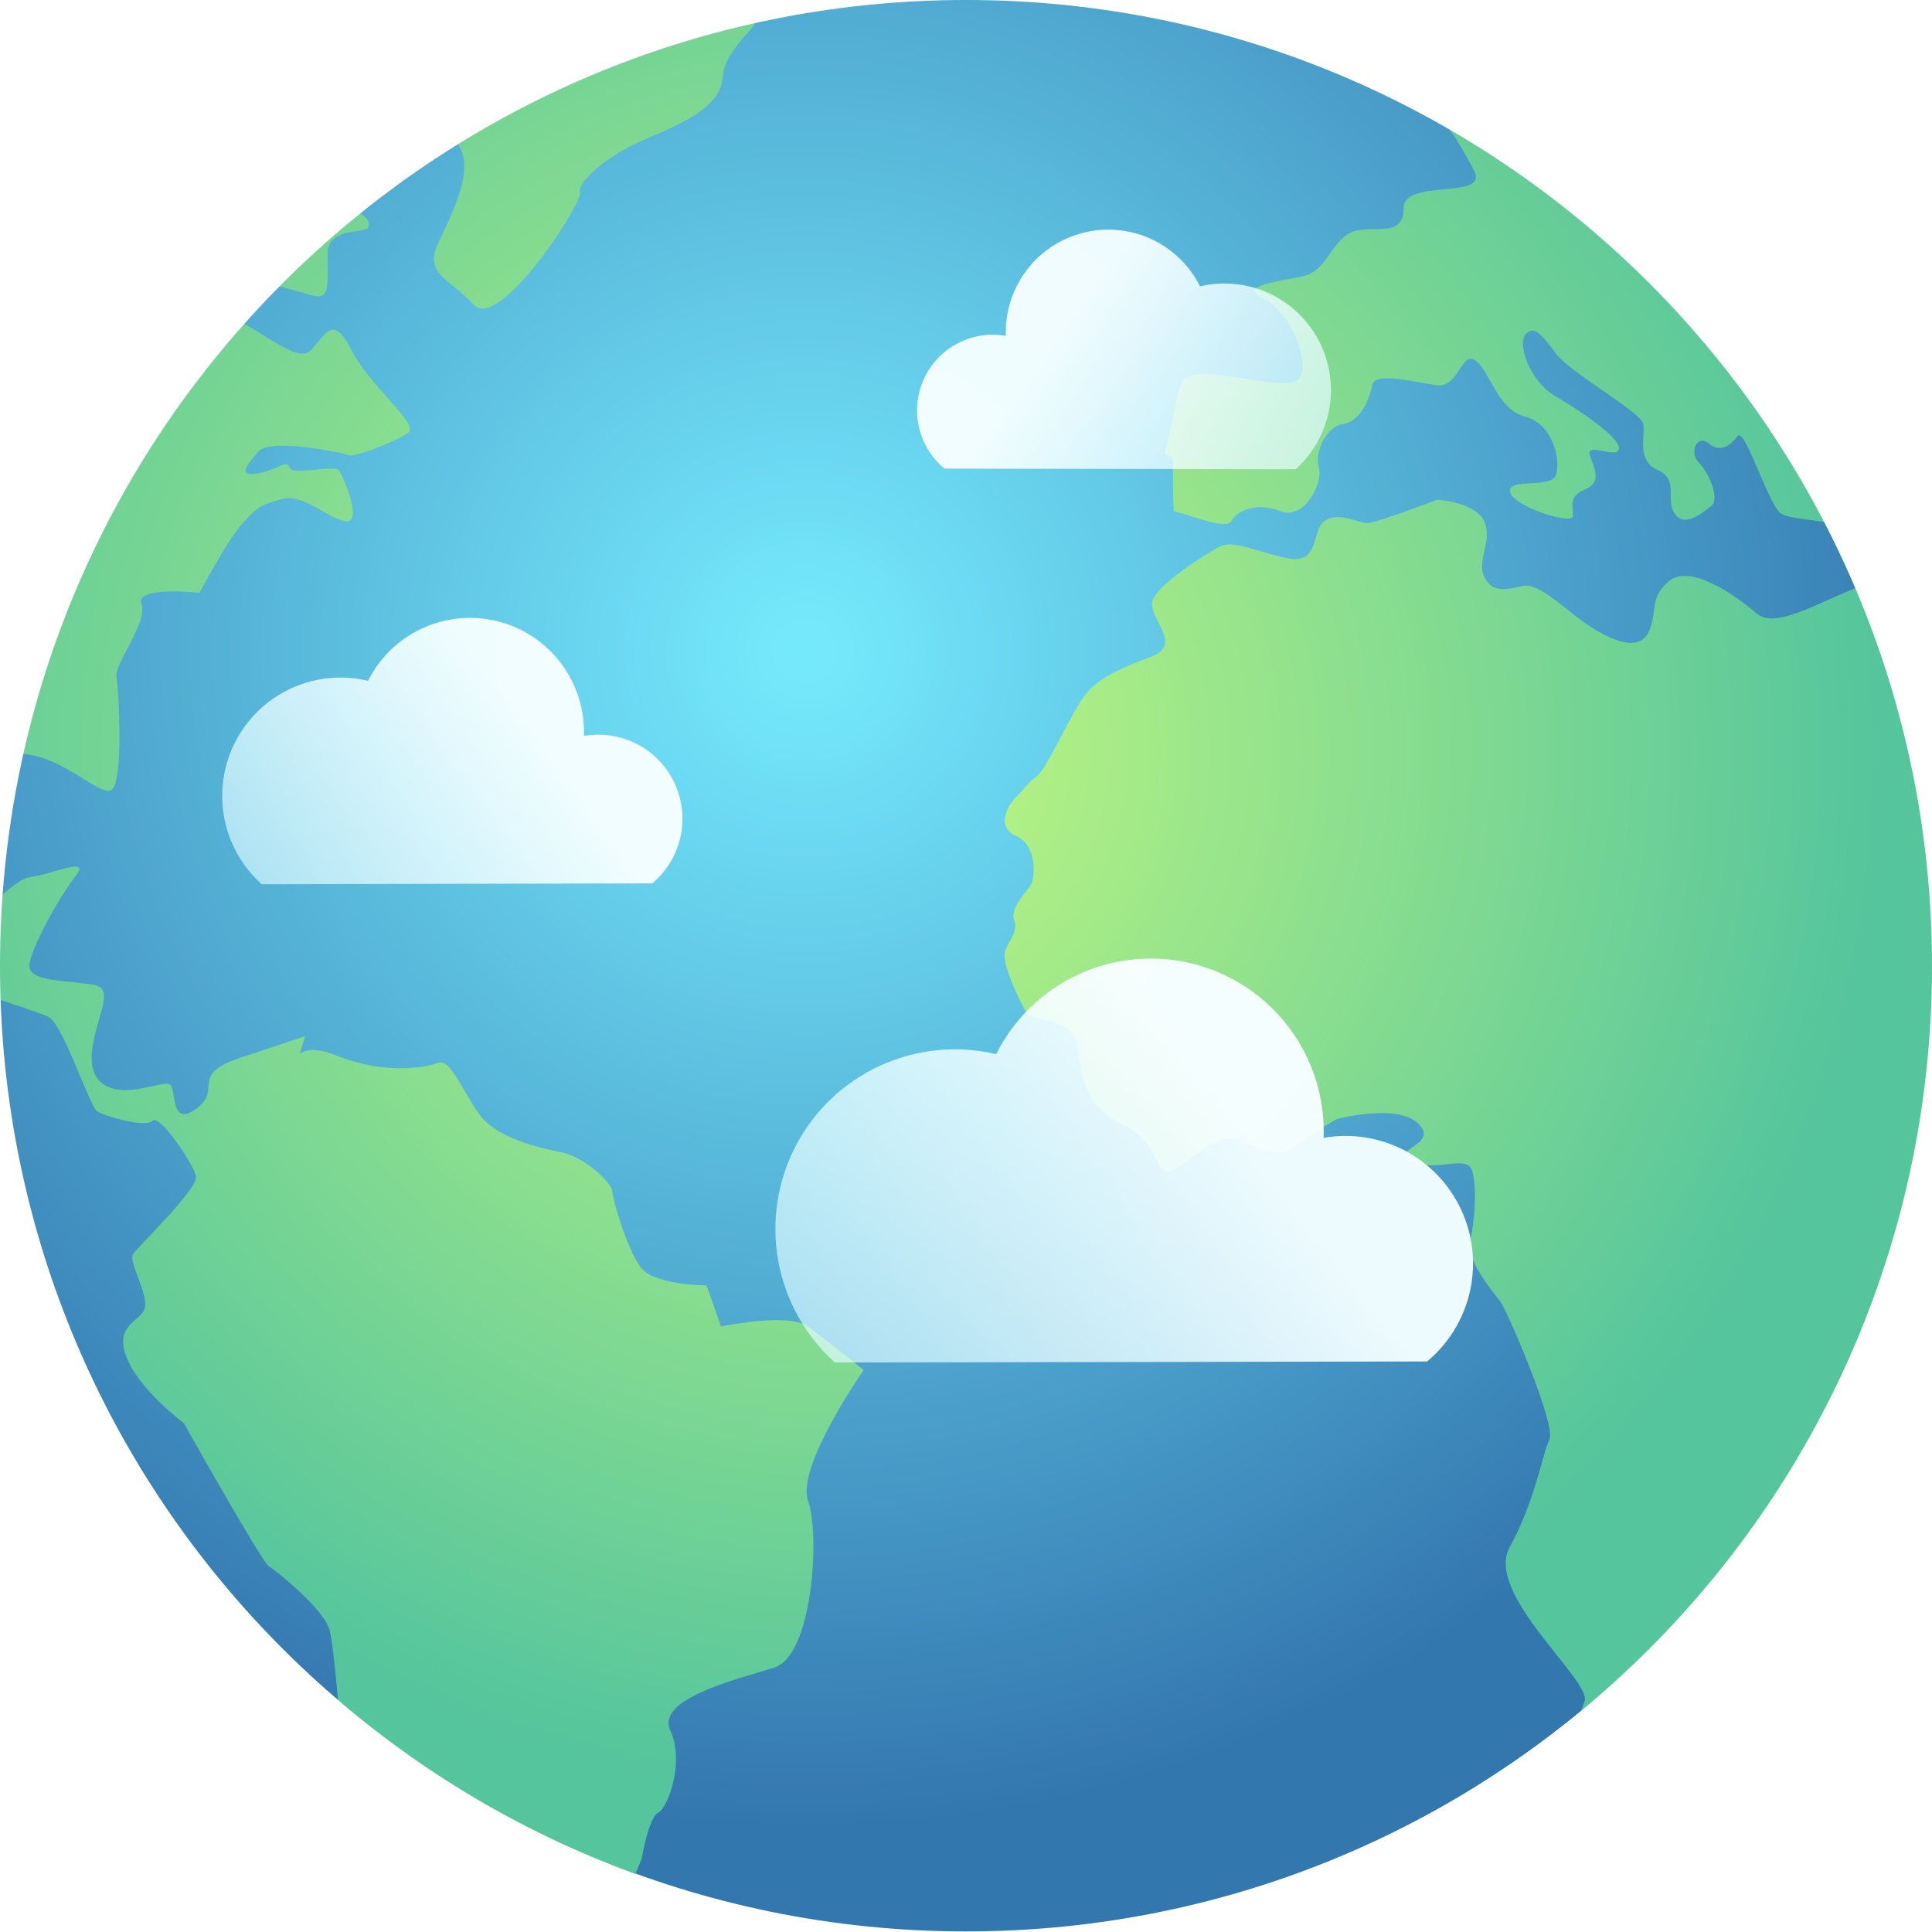
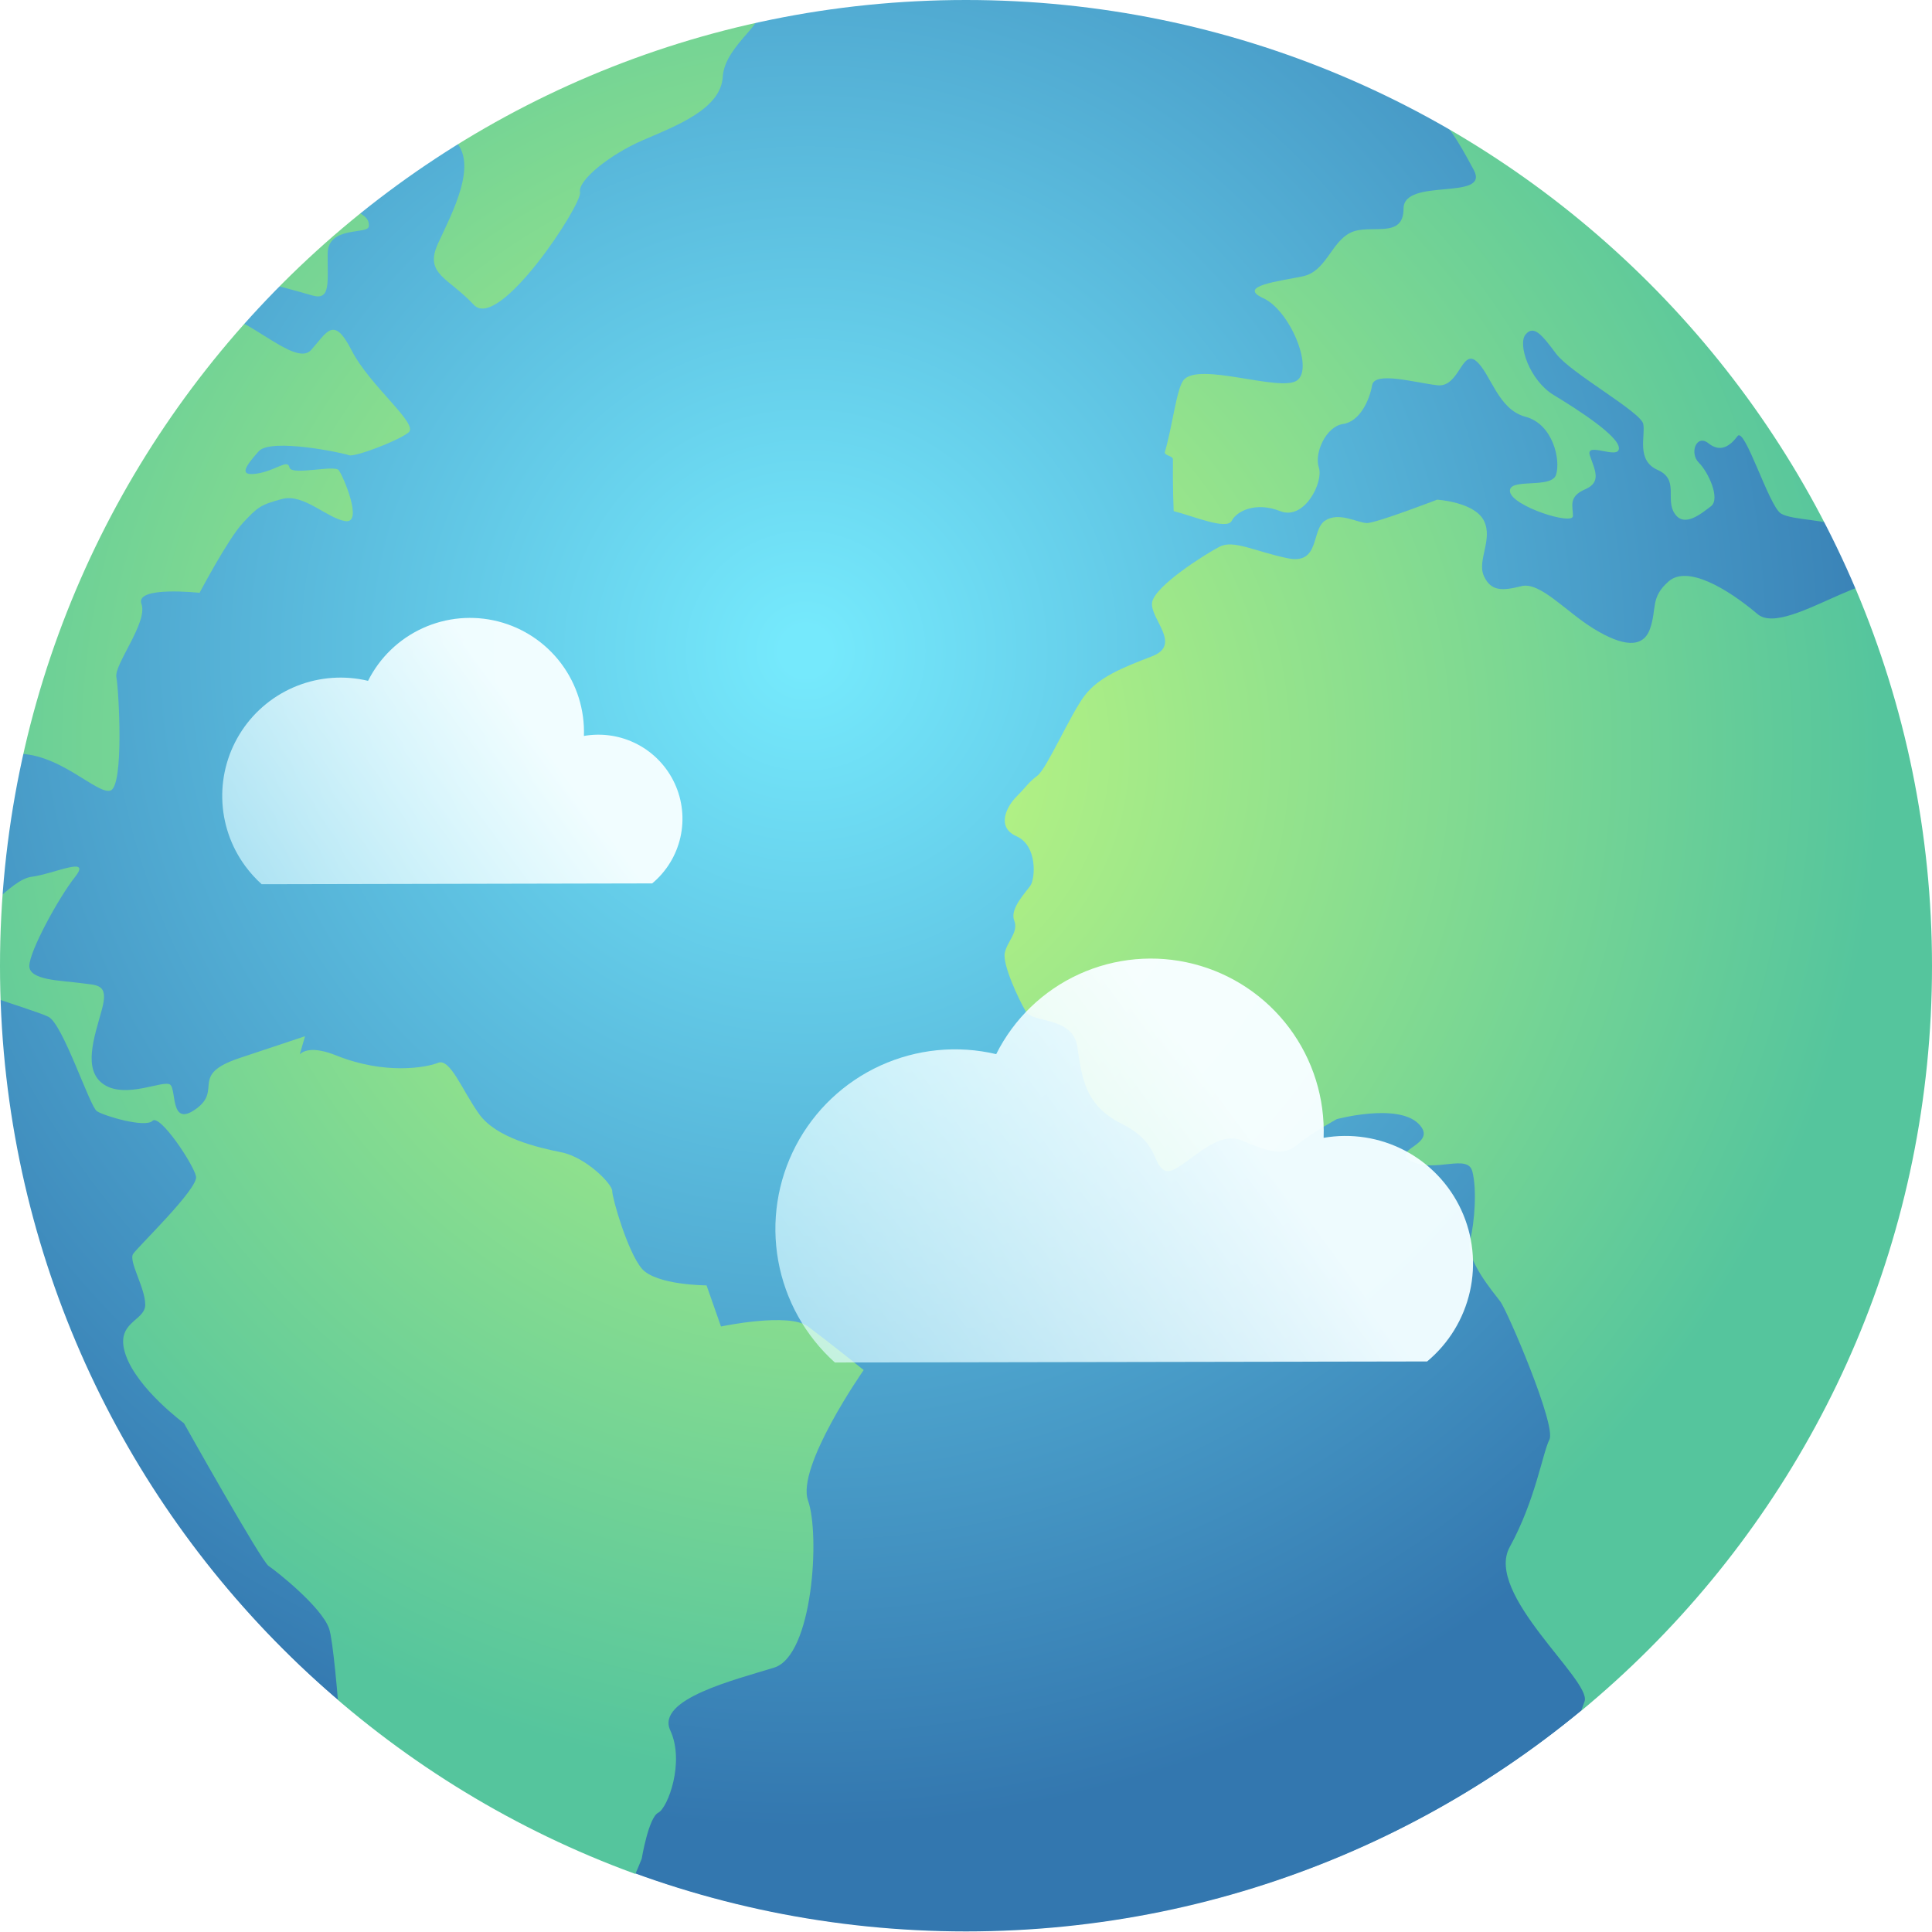
<svg xmlns="http://www.w3.org/2000/svg" width="1920" height="1920" viewBox="0 0 1920 1920" fill="none">
  <mask id="mask0_1_2" style="mask-type:alpha" maskUnits="userSpaceOnUse" x="0" y="0" width="1920" height="1920">
    <circle cx="960" cy="960" r="960" fill="#C4C4C4" />
  </mask>
  <g mask="url(#mask0_1_2)">
    <path d="M960.015 1919.43C1491.56 1919.43 1922.46 1488.47 1922.46 956.846C1922.46 425.225 1491.56 -5.74 960.015 -5.74C428.468 -5.74 -2.435 425.225 -2.435 956.846C-2.435 1488.47 428.468 1919.43 960.015 1919.43Z" fill="url(#paint0_radial_1_2)" />
-     <path d="M1166.37 507.947C1166.37 507.947 1165.33 484.057 1165.65 456.581C1165.65 452.796 1156.56 452.796 1157.65 449.096C1165.13 423.8 1169.12 387.119 1175.97 378.056C1190.31 358.811 1272.18 390.073 1289.01 378.056C1305.85 366.039 1281.79 308.306 1255.35 296.289C1228.91 284.272 1271.35 279.454 1294.6 274.636C1317.86 269.817 1322.68 240.965 1341.92 231.329C1361.16 221.692 1394.83 238.556 1394.83 207.295C1394.83 176.034 1481.4 200.068 1464.57 168.807C1447.73 137.545 1440.51 125.5 1411.66 94.239C1382.81 62.977 1387.6 10.063 1426 0.426C1464.39 -9.21 1589.45 62.977 1589.45 94.239C1589.45 125.5 1514.89 151.971 1517.3 161.579C1519.71 171.187 1558.19 175.919 1570.21 163.988C1582.22 152.058 1570.21 154.381 1589.45 161.579C1608.69 168.778 1627.93 156.761 1627.93 156.761C1627.93 156.761 1784.25 317.914 1781.84 341.976C1779.43 366.039 1740.97 387.663 1767.5 404.527C1794.02 421.391 1839.65 445.396 1856.39 488.703C1873.14 532.01 1868.41 539.208 1842.06 527.192C1815.7 515.175 1781.84 517.555 1769.91 510.356C1757.98 503.158 1733.92 423.772 1726.75 433.379C1719.58 442.987 1709.92 450.215 1697.9 440.578C1685.89 430.942 1678.66 450.215 1688.3 459.822C1697.93 469.43 1709.92 495.902 1700.31 503.129C1690.71 510.356 1673.84 524.782 1664.24 510.356C1654.63 495.93 1669.06 476.657 1647.4 467.05C1625.75 457.442 1635.39 433.379 1633.07 421.362C1630.74 409.346 1560.92 370.828 1546.49 351.584C1532.07 332.34 1524.27 322.732 1516.13 332.369C1507.98 342.005 1520.03 378.056 1544.09 392.596C1568.14 407.137 1608.86 433.379 1608.86 445.425C1608.86 457.471 1575.2 438.226 1580.02 452.652C1584.83 467.078 1592.03 479.095 1575.2 486.323C1558.37 493.55 1563.18 503.158 1563.18 512.766C1563.18 522.373 1502.96 503.158 1500.64 488.732C1498.32 474.306 1541.53 486.323 1546.35 471.897C1551.17 457.471 1543.48 421.391 1515.98 414.164C1488.48 406.936 1481.4 370.857 1466.98 358.811C1452.55 346.766 1450.14 385.283 1428.49 382.874C1406.84 380.465 1365.98 368.534 1363.57 382.874C1361.16 397.214 1351.56 418.953 1334.69 421.362C1317.83 423.772 1305.85 450.214 1310.66 464.641C1315.48 479.067 1296.33 517.555 1272.18 507.947C1248.04 498.339 1228.88 507.947 1224.09 517.555C1219.3 527.163 1185.61 512.766 1166.37 507.947Z" fill="url(#paint1_radial_1_2)" />
+     <path d="M1166.37 507.947C1166.37 507.947 1165.33 484.057 1165.65 456.581C1165.65 452.796 1156.56 452.796 1157.65 449.096C1165.13 423.8 1169.12 387.119 1175.97 378.056C1190.31 358.811 1272.18 390.073 1289.01 378.056C1305.85 366.039 1281.79 308.306 1255.35 296.289C1228.91 284.272 1271.35 279.454 1294.6 274.636C1317.86 269.817 1322.68 240.965 1341.92 231.329C1361.16 221.692 1394.83 238.556 1394.83 207.295C1394.83 176.034 1481.4 200.068 1464.57 168.807C1447.73 137.545 1440.51 125.5 1411.66 94.239C1382.81 62.977 1387.6 10.063 1426 0.426C1464.39 -9.21 1589.45 62.977 1589.45 94.239C1589.45 125.5 1514.89 151.971 1517.3 161.579C1519.71 171.187 1558.19 175.919 1570.21 163.988C1582.22 152.058 1570.21 154.381 1589.45 161.579C1608.69 168.778 1627.93 156.761 1627.93 156.761C1627.93 156.761 1784.25 317.914 1781.84 341.976C1779.43 366.039 1740.97 387.663 1767.5 404.527C1794.02 421.391 1839.65 445.396 1856.39 488.703C1873.14 532.01 1868.41 539.208 1842.06 527.192C1815.7 515.175 1781.84 517.555 1769.91 510.356C1757.98 503.158 1733.92 423.772 1726.75 433.379C1719.58 442.987 1709.92 450.215 1697.9 440.578C1685.89 430.942 1678.66 450.215 1688.3 459.822C1697.93 469.43 1709.92 495.902 1700.31 503.129C1690.71 510.356 1673.84 524.782 1664.24 510.356C1654.63 495.93 1669.05 476.657 1647.4 467.05C1625.75 457.442 1635.39 433.379 1633.07 421.362C1630.74 409.346 1560.92 370.828 1546.49 351.584C1532.07 332.34 1524.27 322.732 1516.13 332.368C1507.98 342.005 1520.03 378.056 1544.09 392.596C1568.14 407.137 1608.86 433.379 1608.86 445.425C1608.86 457.471 1575.2 438.226 1580.02 452.652C1584.83 467.078 1592.03 479.095 1575.2 486.323C1558.37 493.55 1563.18 503.158 1563.18 512.766C1563.18 522.373 1502.96 503.158 1500.64 488.732C1498.32 474.306 1541.53 486.323 1546.35 471.897C1551.17 457.471 1543.48 421.391 1515.98 414.164C1488.48 406.936 1481.4 370.857 1466.98 358.811C1452.55 346.766 1450.14 385.283 1428.49 382.874C1406.84 380.465 1365.98 368.534 1363.57 382.874C1361.16 397.214 1351.56 418.953 1334.69 421.362C1317.83 423.772 1305.85 450.214 1310.66 464.641C1315.48 479.067 1296.33 517.555 1272.18 507.947C1248.04 498.34 1228.88 507.947 1224.09 517.555C1219.3 527.163 1185.61 512.766 1166.37 507.947Z" fill="url(#paint1_radial_1_2)" />
    <path d="M1897.6 593.987C1883.87 538.979 1776.79 635.803 1746.59 610.249C1716.4 584.695 1676.91 561.493 1658.33 577.726C1639.75 593.958 1646.86 604.799 1639.75 624.933C1632.64 645.066 1611.88 641.969 1584 624.933C1556.13 607.897 1530.55 577.84 1511.97 582.515C1493.39 587.19 1481.77 587.964 1474.69 572.477C1467.61 556.99 1483.98 536.054 1474.69 517.469C1465.4 498.884 1428.23 496.561 1428.23 496.561C1428.23 496.561 1367.84 519.792 1358.55 519.792C1349.26 519.792 1330.68 508.177 1316.74 517.469C1302.81 526.761 1312.1 561.607 1279.46 554.753C1246.83 547.898 1226.01 536.168 1212.08 543.281C1198.14 550.394 1147.27 582.515 1144.95 598.748C1142.62 614.981 1175.14 640.563 1144.95 652.179C1114.75 663.794 1091.52 673.115 1077.59 691.7C1063.65 710.284 1040.31 763.715 1031.13 770.684C1021.95 777.654 1019.52 782.3 1010.23 791.592C1000.93 800.884 989.321 821.792 1010.23 831.084C1031.13 840.377 1028.81 872.9 1024.16 879.84C1019.52 886.781 1003.26 903.071 1007.9 914.687C1012.55 926.302 1000.73 935.594 998.497 947.21C996.261 958.825 1012.55 993.7 1019.52 1005.32C1026.49 1016.93 1065.97 1009.96 1070.62 1040.16C1075.26 1070.36 1077.59 1098.24 1114.75 1116.82C1151.91 1135.41 1144.63 1156.32 1157.56 1163.28C1170.5 1170.25 1205.34 1121.47 1233.21 1133.08C1261.08 1144.7 1275.05 1149.35 1288.98 1137.73C1302.92 1126.12 1328.47 1112.18 1328.47 1112.18C1328.47 1112.18 1388.86 1095.92 1409.77 1116.82C1430.67 1137.73 1379.57 1142.38 1402.8 1154.11C1426.03 1165.84 1458.55 1146.19 1463.19 1164.09C1467.84 1181.98 1465.51 1214.51 1460.87 1233.09C1456.22 1251.68 1484.1 1284.23 1491.06 1293.52C1498.03 1302.81 1546.81 1416.64 1539.81 1430.58C1532.82 1444.52 1525.88 1490.98 1500.33 1537.44C1474.78 1583.91 1581.68 1669.8 1574.77 1690.71C1567.86 1711.62 1532.93 1792.92 1551.51 1809.19C1551.46 1809.19 2112.1 1453.44 1897.6 593.987Z" fill="url(#paint2_radial_1_2)" />
    <path d="M334.306 26.267C380.991 41.238 414.599 50.731 468.452 40.464C522.305 30.196 559.383 -4.822 572.201 20.617C585.02 46.056 665.714 30.598 687.307 18.523C708.899 6.449 732.156 3.18 749.619 11.181C767.083 19.183 720.227 44.106 718.277 76.314C716.327 108.521 671.822 125.07 638.701 139.41C605.58 153.75 573.779 179.705 576.445 191.033C579.112 202.362 495.924 329.902 470.832 302.885C445.741 275.869 421.223 272.542 435.303 241.969C449.383 211.396 475.879 162.497 451.505 139.266C427.13 116.035 371.499 74.908 349.017 103.101C326.535 131.293 314.262 129.658 295.938 117.24C277.614 104.822 334.306 26.267 334.306 26.267Z" fill="url(#paint3_radial_1_2)" />
    <path d="M256.767 135.767C299.78 157.736 295.852 182.229 328.973 197.458C362.093 212.687 367.025 216.042 366.538 224.79C366.05 233.537 325.876 223.929 325.617 252.007C325.359 280.085 328.944 298.842 310.706 293.708C292.468 288.574 198.87 261.185 181.263 270.993C163.656 280.802 169.965 211.941 169.965 211.941C169.965 211.941 203.057 249.569 227.144 251.434C251.232 253.298 333.647 233.222 299.264 222.553C264.882 211.884 293.529 189.055 227.202 192.066" fill="url(#paint4_radial_1_2)" />
-     <path d="M89.013 339.309C111.093 344.816 130.564 420.904 149.232 417.319C167.9 413.734 188.661 319.004 215.187 314.071C241.712 309.138 292.984 365.695 309.014 347.97C325.044 330.246 331.439 312.952 349.505 348.315C367.57 383.677 416.377 421.276 406.082 429.708C395.788 438.14 352.057 454.603 346.78 452.394C341.504 450.186 269.011 434.899 257.053 448.522C245.096 462.145 235.948 473.445 254.845 470.721C273.743 467.996 285.959 455.778 287.622 464.44C289.285 473.101 332.356 461.572 336.687 467.308C341.017 473.044 361.462 520.825 343.11 517.87C324.757 514.916 301.673 490.194 280.396 495.873C259.118 501.552 256.279 503.731 241.511 519.505C226.743 535.279 198.325 589.14 198.325 589.14C198.325 589.14 133.89 582.056 140.572 600.182C147.253 618.308 113.272 660.41 115.653 672.886C118.033 685.362 123.481 781.411 109.717 785.655C95.952 789.9 56.781 745.503 12.219 749.289C-32.344 753.075 -67.672 593.987 -67.672 593.987L89.013 339.309Z" fill="url(#paint5_radial_1_2)" />
-     <path d="M-131.993 818.15C-98.356 868.655 -76.706 931.149 -47.886 923.95C-19.067 916.751 9.81 874.018 31.46 871.322C53.11 868.626 91.536 849.985 74.703 871.322C57.87 892.66 29.137 945.575 29.137 960.001C29.137 974.427 61.455 974.341 78.947 976.836C96.44 979.331 108.455 976.836 101.257 1003.28C94.059 1029.72 81.471 1063.51 103.379 1077.85C125.288 1092.19 162.222 1073.06 168.99 1077.85C175.757 1082.64 168.559 1121.12 194.999 1101.88C221.438 1082.64 187.772 1068.24 238.242 1051.4L303.164 1029.78L292.382 1066.66C292.382 1066.66 286.331 1029.78 334.392 1048.99C382.453 1068.21 423.288 1061.04 435.36 1056.22C447.433 1051.4 459.391 1083.75 476.223 1107.24C493.056 1130.73 533.919 1140.37 557.95 1145.16C581.98 1149.95 608.419 1176.42 608.419 1183.62C608.419 1190.82 623.703 1243.85 637.697 1260.57C651.691 1277.29 702.161 1277.4 702.161 1277.4L716.499 1318.27C716.499 1318.27 783.801 1303.93 803.043 1318.27C822.284 1332.61 858.33 1361.52 858.33 1361.52C858.33 1361.52 791.027 1457.68 803.043 1491.35C815.058 1525.02 807.86 1645.22 769.377 1657.24C730.894 1669.26 651.605 1688.47 666.144 1719.73C680.682 1750.99 663.735 1796.65 654.129 1801.47C644.522 1806.29 637.726 1847.16 637.726 1847.16C637.726 1847.16 618.083 1897.64 610.857 1895.23L545.963 1873.6C545.963 1873.6 594.024 1914.47 572.402 1940.91C550.781 1967.36 531.539 2010.63 531.539 2010.63L382.424 1936.07C382.424 1936.07 341.561 1854.33 343.97 1839.9C346.379 1825.48 334.335 1640.38 327.137 1618.75C319.94 1597.13 274.259 1561.05 266.918 1556.23C259.577 1551.41 182.811 1414.41 182.811 1414.41C182.811 1414.41 137.131 1380.74 125.116 1347.07C113.1 1313.4 144.328 1313.42 144.328 1296.59C144.328 1279.75 127.524 1253.31 132.313 1246.11C137.102 1238.91 197.207 1181.21 194.827 1169.19C192.447 1157.18 158.752 1106.67 151.555 1113.9C144.357 1121.12 103.465 1109.08 96.268 1104.26C89.07 1099.44 62.602 1017.73 48.178 1010.51C33.754 1003.28 -45.42 981.626 -52.675 969.695C-59.93 957.764 -71.917 957.678 -131.993 967.286C-192.069 976.893 -131.993 818.15 -131.993 818.15Z" fill="url(#paint6_radial_1_2)" />
+     <path d="M89.013 339.309C111.093 344.816 130.564 420.904 149.232 417.319C167.9 413.734 188.661 319.004 215.187 314.071C241.712 309.138 292.984 365.695 309.014 347.97C325.044 330.246 331.439 312.952 349.505 348.315C367.57 383.677 416.377 421.276 406.082 429.708C395.788 438.14 352.057 454.603 346.78 452.394C341.504 450.186 269.011 434.899 257.053 448.522C245.096 462.145 235.948 473.445 254.845 470.721C273.743 467.996 285.959 455.778 287.622 464.44C289.285 473.101 332.356 461.572 336.686 467.308C341.017 473.044 361.462 520.825 343.11 517.87C324.757 514.916 301.673 490.194 280.396 495.873C259.118 501.552 256.279 503.731 241.511 519.505C226.743 535.279 198.325 589.14 198.325 589.14C198.325 589.14 133.89 582.056 140.572 600.182C147.253 618.308 113.272 660.41 115.653 672.886C118.033 685.362 123.481 781.411 109.717 785.655C95.952 789.9 56.781 745.503 12.219 749.289C-32.344 753.075 -67.672 593.987 -67.672 593.987L89.013 339.309Z" fill="url(#paint5_radial_1_2)" />
+     <path d="M-131.993 818.15C-98.356 868.655 -76.706 931.149 -47.886 923.95C-19.067 916.751 9.81 874.018 31.46 871.322C53.11 868.626 91.536 849.985 74.703 871.322C57.87 892.66 29.137 945.575 29.137 960.001C29.137 974.427 61.455 974.341 78.947 976.836C96.44 979.331 108.455 976.836 101.257 1003.28C94.059 1029.72 81.471 1063.51 103.379 1077.85C125.288 1092.19 162.222 1073.06 168.99 1077.85C175.757 1082.64 168.559 1121.12 194.999 1101.88C221.438 1082.64 187.772 1068.24 238.242 1051.4L303.164 1029.78L292.382 1066.66C292.382 1066.66 286.331 1029.78 334.392 1048.99C382.453 1068.21 423.288 1061.04 435.36 1056.22C447.433 1051.4 459.391 1083.75 476.223 1107.24C493.056 1130.73 533.919 1140.37 557.95 1145.16C581.98 1149.95 608.419 1176.42 608.419 1183.62C608.419 1190.82 623.703 1243.85 637.697 1260.57C651.691 1277.29 702.161 1277.4 702.161 1277.4L716.499 1318.27C716.499 1318.27 783.801 1303.93 803.043 1318.27C822.284 1332.61 858.33 1361.52 858.33 1361.52C858.33 1361.52 791.027 1457.68 803.043 1491.35C815.058 1525.02 807.86 1645.22 769.377 1657.24C730.894 1669.26 651.605 1688.47 666.144 1719.73C680.682 1750.99 663.735 1796.65 654.129 1801.47C644.522 1806.29 637.726 1847.16 637.726 1847.16C637.726 1847.16 618.083 1897.64 610.857 1895.23L545.963 1873.6C545.963 1873.6 594.024 1914.47 572.402 1940.91C550.781 1967.36 531.539 2010.63 531.539 2010.63L382.424 1936.07C382.424 1936.07 341.561 1854.33 343.97 1839.9C346.379 1825.48 334.335 1640.38 327.137 1618.75C319.94 1597.13 274.259 1561.05 266.918 1556.23C259.577 1551.41 182.811 1414.41 182.811 1414.41C182.811 1414.41 137.131 1380.74 125.116 1347.07C113.1 1313.4 144.328 1313.42 144.328 1296.59C144.328 1279.75 127.524 1253.31 132.313 1246.11C137.102 1238.91 197.207 1181.21 194.827 1169.19C192.447 1157.18 158.752 1106.67 151.555 1113.9C144.357 1121.12 103.465 1109.08 96.267 1104.26C89.07 1099.44 62.602 1017.73 48.178 1010.51C33.754 1003.28 -45.42 981.626 -52.675 969.695C-59.93 957.764 -71.917 957.678 -131.993 967.286C-192.069 976.893 -131.993 818.15 -131.993 818.15Z" fill="url(#paint6_radial_1_2)" />
    <path style="mix-blend-mode:screen" d="M1418.26 1353C1439.71 1335.14 1454.66 1310.69 1460.79 1283.45C1466.92 1256.21 1463.89 1227.71 1452.16 1202.38C1440.43 1177.04 1420.67 1156.28 1395.94 1143.33C1371.21 1130.39 1342.9 1125.97 1315.4 1130.76C1316.83 1091.54 1304.8 1053 1281.3 1021.57C1257.8 990.13 1224.25 967.686 1186.23 957.967C1148.21 948.248 1108 951.839 1072.31 968.144C1036.61 984.449 1007.57 1012.49 990.01 1047.59C951.434 1038.49 910.928 1042.5 874.879 1058.97C838.83 1075.44 809.289 1103.45 790.914 1138.57C772.539 1173.69 766.375 1213.93 773.395 1252.95C780.414 1291.96 800.218 1327.52 829.683 1354.03L1418.26 1353Z" fill="url(#paint7_linear_1_2)" />
    <path style="mix-blend-mode:screen" d="M648.135 877.919C662.285 866.137 672.148 850.012 676.192 832.047C680.236 814.083 678.235 795.286 670.499 778.576C662.763 761.866 649.726 748.179 633.413 739.642C617.1 731.105 598.425 728.195 580.288 731.364C581.199 705.519 573.244 680.141 557.743 659.442C542.242 638.743 520.128 623.97 495.074 617.576C470.02 611.181 443.532 613.551 420.01 624.29C396.488 635.03 377.346 653.493 365.764 676.614C342.327 671.007 317.735 672.739 295.315 681.573C272.895 690.408 253.73 705.919 240.416 726.007C227.102 746.095 220.281 769.79 220.877 793.884C221.473 817.977 229.457 841.306 243.748 860.711C248.552 867.252 254.009 873.287 260.036 878.722L648.135 877.919Z" fill="url(#paint8_linear_1_2)" />
-     <path style="mix-blend-mode:screen" d="M938.622 465.73C925.844 455.15 916.925 440.639 913.255 424.459C909.585 408.279 911.37 391.339 918.333 376.28C925.295 361.221 937.043 348.888 951.746 341.205C966.448 333.521 983.28 330.919 999.616 333.802C998.771 310.543 1005.91 287.696 1019.85 269.06C1033.8 250.424 1053.7 237.123 1076.24 231.368C1098.79 225.614 1122.63 227.753 1143.8 237.43C1164.96 247.107 1182.17 263.739 1192.58 284.559C1215.45 279.182 1239.46 281.568 1260.83 291.342C1282.2 301.116 1299.71 317.722 1310.6 338.544C1321.5 359.366 1325.16 383.221 1321 406.351C1316.85 429.482 1305.12 450.574 1287.67 466.304L938.622 465.73Z" fill="url(#paint9_linear_1_2)" />
  </g>
  <defs>
    <radialGradient id="paint0_radial_1_2" cx="0" cy="0" r="1" gradientUnits="userSpaceOnUse" gradientTransform="translate(802.24 649.827) scale(1159.11 1159.27)">
      <stop offset="0.02" stop-color="#75E9FC" />
      <stop offset="1" stop-color="#3377AF" />
    </radialGradient>
    <radialGradient id="paint1_radial_1_2" cx="0" cy="0" r="1" gradientUnits="userSpaceOnUse" gradientTransform="translate(841.439 744.07) scale(1030.56 1030.7)">
      <stop offset="0.01" stop-color="#C1F880" />
      <stop offset="1" stop-color="#55C59D" />
    </radialGradient>
    <radialGradient id="paint2_radial_1_2" cx="0" cy="0" r="1" gradientUnits="userSpaceOnUse" gradientTransform="translate(841.439 744.069) scale(1030.55 1030.7)">
      <stop offset="0.01" stop-color="#C1F880" />
      <stop offset="1" stop-color="#55C59D" />
    </radialGradient>
    <radialGradient id="paint3_radial_1_2" cx="0" cy="0" r="1" gradientUnits="userSpaceOnUse" gradientTransform="translate(841.44 744.069) scale(1030.55 1030.7)">
      <stop offset="0.01" stop-color="#C1F880" />
      <stop offset="1" stop-color="#55C59D" />
    </radialGradient>
    <radialGradient id="paint4_radial_1_2" cx="0" cy="0" r="1" gradientUnits="userSpaceOnUse" gradientTransform="translate(841.44 744.069) scale(1030.55 1030.7)">
      <stop offset="0.01" stop-color="#C1F880" />
      <stop offset="1" stop-color="#55C59D" />
    </radialGradient>
    <radialGradient id="paint5_radial_1_2" cx="0" cy="0" r="1" gradientUnits="userSpaceOnUse" gradientTransform="translate(841.44 744.069) scale(1030.55 1030.7)">
      <stop offset="0.01" stop-color="#C1F880" />
      <stop offset="1" stop-color="#55C59D" />
    </radialGradient>
    <radialGradient id="paint6_radial_1_2" cx="0" cy="0" r="1" gradientUnits="userSpaceOnUse" gradientTransform="translate(841.44 744.069) scale(1030.58 1030.73)">
      <stop offset="0.01" stop-color="#C1F880" />
      <stop offset="1" stop-color="#55C59D" />
    </radialGradient>
    <linearGradient id="paint7_linear_1_2" x1="1249.2" y1="1128.68" x2="810.673" y2="1449.93" gradientUnits="userSpaceOnUse">
      <stop offset="0.01" stop-color="#E7F4FC" />
      <stop offset="1" stop-color="#7999AA" />
    </linearGradient>
    <linearGradient id="paint8_linear_1_2" x1="536.715" y1="730.134" x2="247.567" y2="941.962" gradientUnits="userSpaceOnUse">
      <stop offset="0.01" stop-color="#E7F4FC" />
      <stop offset="1" stop-color="#7999AA" />
    </linearGradient>
-     <linearGradient id="paint9_linear_1_2" x1="1043.92" y1="339.928" x2="1305.07" y2="530.121" gradientUnits="userSpaceOnUse">
-       <stop offset="0.01" stop-color="#E7F4FC" />
-       <stop offset="1" stop-color="#7999AA" />
-     </linearGradient>
  </defs>
</svg>
